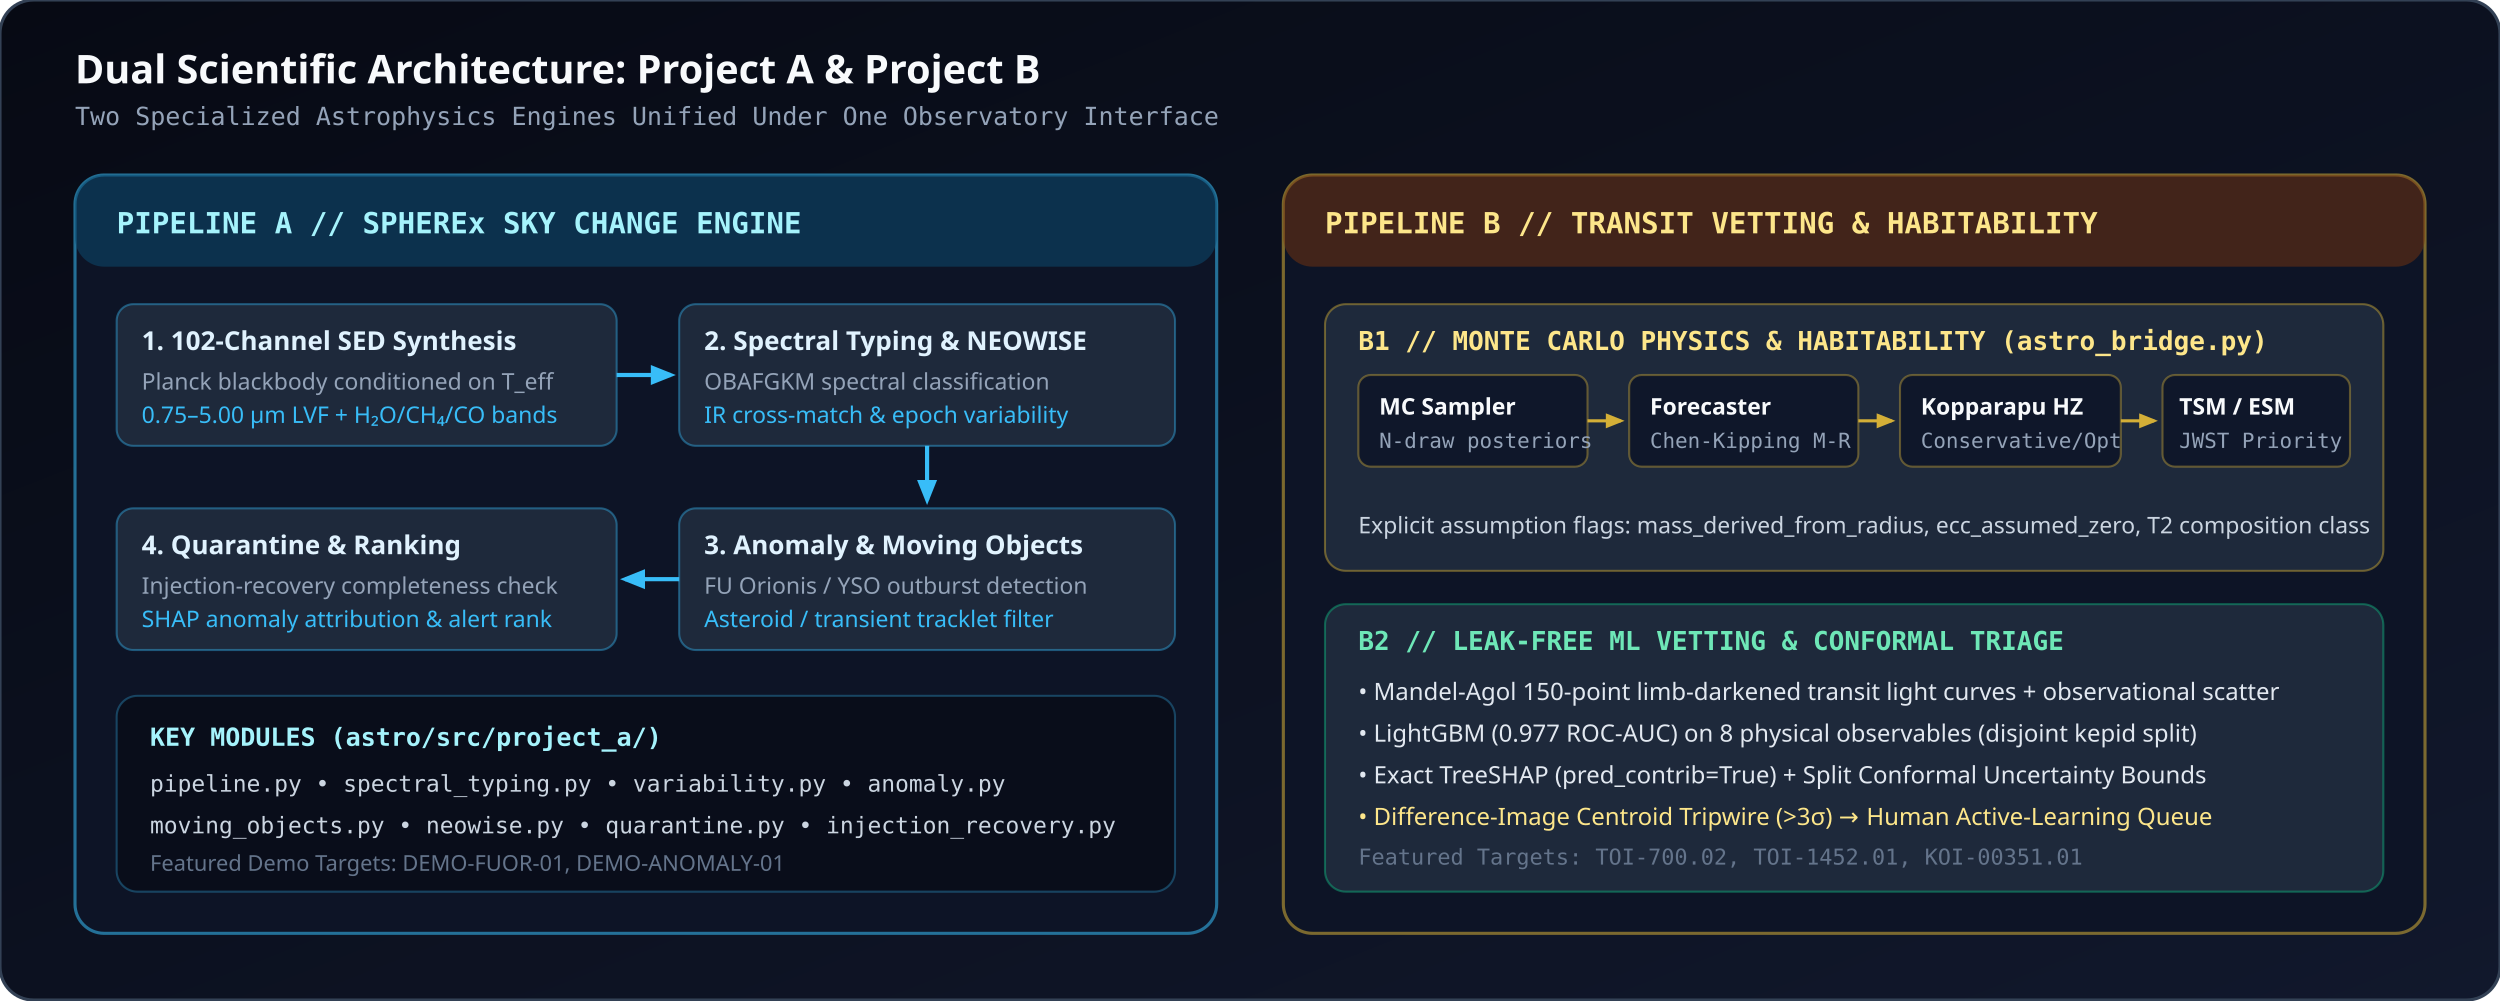
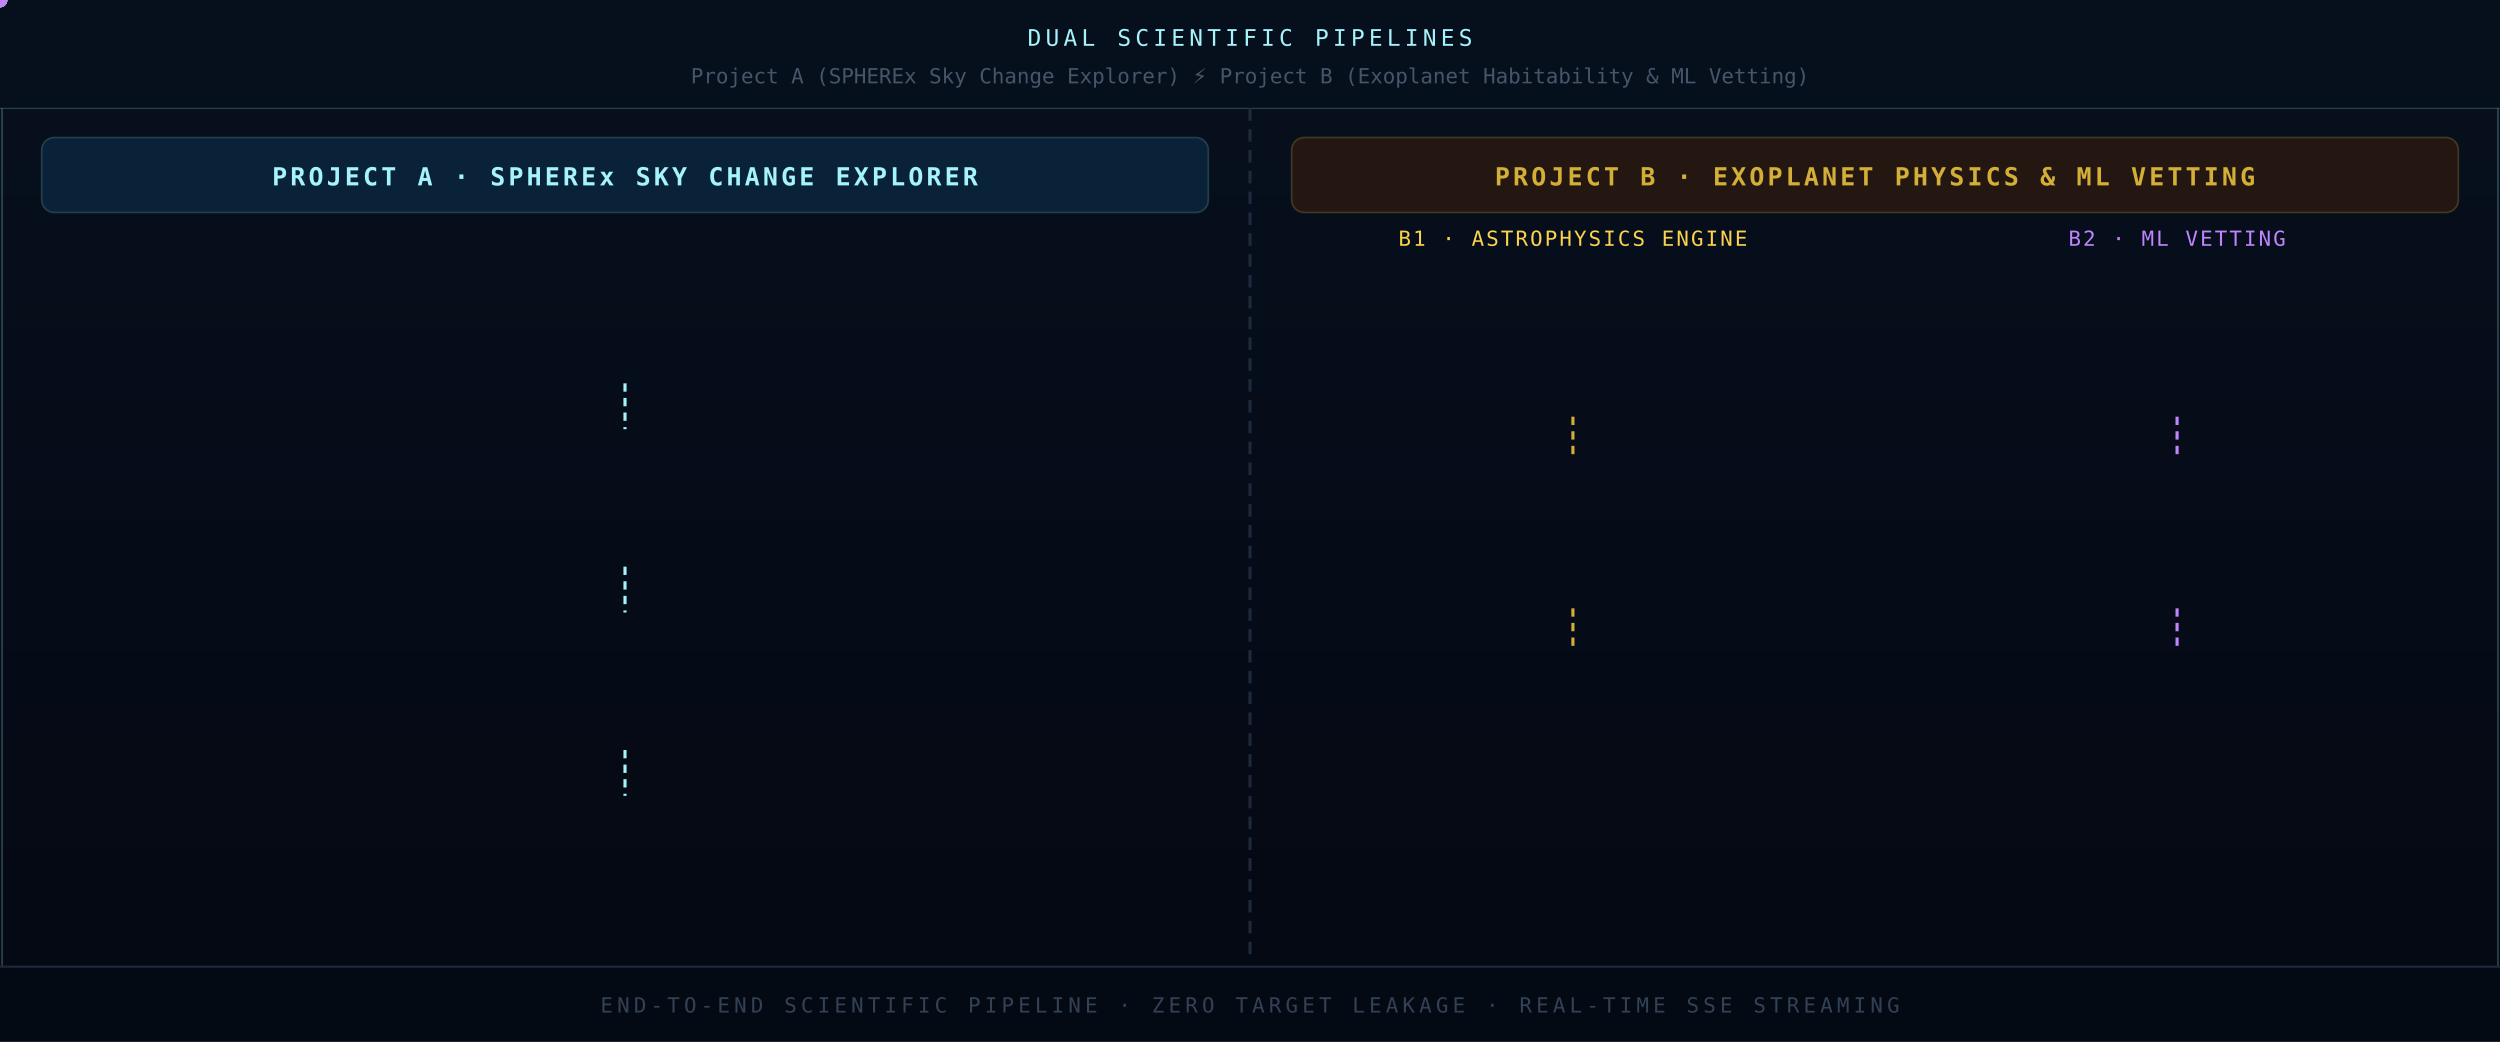
- <svg xmlns="http://www.w3.org/2000/svg" viewBox="0 0 1200 480" width="1200" height="480" role="img" aria-label="Dual Scientific Pipelines: SPHEREx Sky Change and TESS Kepler Transit Vetting">
+ <svg xmlns="http://www.w3.org/2000/svg" viewBox="0 0 1200 500" width="1200" height="500">
  <defs>
-     <linearGradient id="dpBg" x1="0%" y1="0%" x2="100%" y2="100%">
-       <stop offset="0%" stop-color="#070A14" />
-       <stop offset="100%" stop-color="#11182C" />
+     <linearGradient id="dpbg" x1="0" y1="0" x2="0" y2="1" gradientUnits="objectBoundingBox">
+       <stop offset="0%" stop-color="#07101E" />
+       <stop offset="100%" stop-color="#040812" />
    </linearGradient>
-     <marker id="arrB" viewBox="0 0 10 10" refX="8" refY="5" markerWidth="6" markerHeight="6" orient="auto">
-       <path d="M 0 1 L 10 5 L 0 9 z" fill="#38BDF8" />
-     </marker>
-     <marker id="arrG" viewBox="0 0 10 10" refX="8" refY="5" markerWidth="6" markerHeight="6" orient="auto">
-       <path d="M 0 1 L 10 5 L 0 9 z" fill="#D4AF37" />
-     </marker>
+     <style>
+     @keyframes stepSlide { from{opacity:0;transform:translateY(12px)} to{opacity:1;transform:translateY(0)} }
+     @keyframes borderP { 0%,100%{opacity:.3} 50%{opacity:.7} }
+     @keyframes pulse { 0%,100%{opacity:.4} 50%{opacity:1} }
+     @keyframes flowDash { from{stroke-dashoffset:24} to{stroke-dashoffset:0} }
+   </style>
  </defs>
-   <rect width="1200" height="480" rx="16" fill="url(#dpBg)" stroke="#334155" stroke-width="1.5" />
-   <text x="36" y="40" font-family="system-ui, sans-serif" font-size="19" font-weight="700" fill="#F8FAFC">Dual Scientific Architecture: Project A &amp; Project B</text>
-   <text x="36" y="60" font-family="ui-monospace, monospace" font-size="12" fill="#94A3B8">Two Specialized Astrophysics Engines Unified Under One Observatory Interface</text>
-   <g transform="translate(36, 84)">
-     <rect x="0" y="0" width="548" height="364" rx="14" fill="#0D1426" stroke="#38BDF8" stroke-opacity="0.55" stroke-width="1.5" />
-     <rect x="0" y="0" width="548" height="44" rx="14" fill="#0C4A6E" fill-opacity="0.55" />
-     <text x="20" y="28" font-family="ui-monospace, monospace" font-size="14" font-weight="700" fill="#A5F3FC">PIPELINE A // SPHEREx SKY CHANGE ENGINE</text>
-     <rect x="20" y="62" width="240" height="68" rx="8" fill="#1E293B" stroke="#38BDF8" stroke-opacity="0.4" />
-     <text x="32" y="84" font-family="system-ui, sans-serif" font-size="12.5" font-weight="700" fill="#E0F2FE">1. 102-Channel SED Synthesis</text>
-     <text x="32" y="103" font-family="system-ui, sans-serif" font-size="11" fill="#94A3B8">Planck blackbody conditioned on T_eff</text>
-     <text x="32" y="119" font-family="system-ui, sans-serif" font-size="11" fill="#38BDF8">0.75–5.00 µm LVF + H₂O/CH₄/CO bands</text>
-     <line x1="260" y1="96" x2="286" y2="96" stroke="#38BDF8" stroke-width="2" marker-end="url(#arrB)" />
-     <rect x="290" y="62" width="238" height="68" rx="8" fill="#1E293B" stroke="#38BDF8" stroke-opacity="0.4" />
-     <text x="302" y="84" font-family="system-ui, sans-serif" font-size="12.5" font-weight="700" fill="#E0F2FE">2. Spectral Typing &amp; NEOWISE</text>
-     <text x="302" y="103" font-family="system-ui, sans-serif" font-size="11" fill="#94A3B8">OBAFGKM spectral classification</text>
-     <text x="302" y="119" font-family="system-ui, sans-serif" font-size="11" fill="#38BDF8">IR cross-match &amp; epoch variability</text>
-     <line x1="409" y1="130" x2="409" y2="156" stroke="#38BDF8" stroke-width="2" marker-end="url(#arrB)" />
-     <rect x="290" y="160" width="238" height="68" rx="8" fill="#1E293B" stroke="#38BDF8" stroke-opacity="0.4" />
-     <text x="302" y="182" font-family="system-ui, sans-serif" font-size="12.5" font-weight="700" fill="#E0F2FE">3. Anomaly &amp; Moving Objects</text>
-     <text x="302" y="201" font-family="system-ui, sans-serif" font-size="11" fill="#94A3B8">FU Orionis / YSO outburst detection</text>
-     <text x="302" y="217" font-family="system-ui, sans-serif" font-size="11" fill="#38BDF8">Asteroid / transient tracklet filter</text>
-     <line x1="290" y1="194" x2="264" y2="194" stroke="#38BDF8" stroke-width="2" marker-end="url(#arrB)" />
-     <rect x="20" y="160" width="240" height="68" rx="8" fill="#1E293B" stroke="#38BDF8" stroke-opacity="0.4" />
-     <text x="32" y="182" font-family="system-ui, sans-serif" font-size="12.5" font-weight="700" fill="#E0F2FE">4. Quarantine &amp; Ranking</text>
-     <text x="32" y="201" font-family="system-ui, sans-serif" font-size="11" fill="#94A3B8">Injection-recovery completeness check</text>
-     <text x="32" y="217" font-family="system-ui, sans-serif" font-size="11" fill="#38BDF8">SHAP anomaly attribution &amp; alert rank</text>
-     <rect x="20" y="250" width="508" height="94" rx="10" fill="#090D1A" stroke="#38BDF8" stroke-opacity="0.3" />
-     <text x="36" y="274" font-family="ui-monospace, monospace" font-size="12" font-weight="700" fill="#A5F3FC">KEY MODULES (astro/src/project_a/)</text>
-     <text x="36" y="296" font-family="ui-monospace, monospace" font-size="11" fill="#CBD5E1">pipeline.py  •  spectral_typing.py  •  variability.py  •  anomaly.py</text>
-     <text x="36" y="316" font-family="ui-monospace, monospace" font-size="11" fill="#CBD5E1">moving_objects.py  •  neowise.py  •  quarantine.py  •  injection_recovery.py</text>
-     <text x="36" y="334" font-family="system-ui, sans-serif" font-size="10.5" fill="#64748B">Featured Demo Targets: DEMO-FUOR-01, DEMO-ANOMALY-01</text>
+   <rect width="1200" height="500" fill="url(#dpbg)" />
+   <rect x="1" y="1" width="1198" height="498" rx="8" fill="none" stroke="#A5F3FC" stroke-width=".8" stroke-opacity=".25" style="animation:borderP 4s ease-in-out infinite" />
+   <rect width="1200" height="52" fill="#060F1C" />
+   <line x1="0" y1="52" x2="1200" y2="52" stroke="#A5F3FC" stroke-width=".5" stroke-opacity=".25" />
+   <text x="600" y="22" text-anchor="middle" fill="#A5F3FC" font-size="11" font-family="ui-monospace,monospace" letter-spacing="2">DUAL SCIENTIFIC PIPELINES</text>
+   <text x="600" y="40" text-anchor="middle" fill="#475569" font-size="10" font-family="ui-monospace,monospace">Project A (SPHEREx Sky Change Explorer)  ⚡  Project B (Exoplanet Habitability &amp; ML Vetting)</text>
+   <line x1="600" y1="52" x2="600" y2="462" stroke="#1E293B" stroke-width="1.5" stroke-dasharray="6 4" />
+   <rect x="20" y="66" width="560" height="36" rx="6" fill="#0E3A5C" opacity=".45" stroke="#A5F3FC" stroke-width=".8" stroke-opacity=".4" />
+   <text x="300" y="89" text-anchor="middle" fill="#A5F3FC" font-size="12" font-family="ui-monospace,monospace" font-weight="700" letter-spacing="1.5">PROJECT A · SPHEREx SKY CHANGE EXPLORER</text>
+   <g opacity="0" style="animation:stepSlide .45s .2s ease-out forwards">
+     <rect x="28" y="118" width="544" height="66" rx="6" fill="#081426" stroke="#38BDF8" stroke-width=".8" stroke-opacity=".45" />
+     <circle cx="54" cy="151" r="14" fill="#0E3A5C" stroke="#A5F3FC" stroke-width="1" />
+     <text x="54" y="155" text-anchor="middle" fill="#A5F3FC" font-size="12" font-family="ui-monospace,monospace" font-weight="700">1</text>
+     <text x="80" y="142" fill="#E2E8F0" font-size="12" font-family="system-ui,sans-serif" font-weight="600">NEOWISE &amp; Multi-Epoch Crosswalk</text>
+     <text x="80" y="160" fill="#64748B" font-size="10" font-family="ui-monospace,monospace">Ingest 102-channel SEDs (0.75–5.00 µm) + moving object quarantine</text>
  </g>
-   <g transform="translate(616, 84)">
-     <rect x="0" y="0" width="548" height="364" rx="14" fill="#0D1426" stroke="#D4AF37" stroke-opacity="0.55" stroke-width="1.5" />
-     <rect x="0" y="0" width="548" height="44" rx="14" fill="#78350F" fill-opacity="0.5" />
-     <text x="20" y="28" font-family="ui-monospace, monospace" font-size="14" font-weight="700" fill="#FDE68A">PIPELINE B // TRANSIT VETTING &amp; HABITABILITY</text>
-     <rect x="20" y="62" width="508" height="128" rx="10" fill="#1E293B" stroke="#D4AF37" stroke-opacity="0.45" />
-     <text x="36" y="84" font-family="ui-monospace, monospace" font-size="12.5" font-weight="700" fill="#FDE68A">B1 // MONTE CARLO PHYSICS &amp; HABITABILITY (astro_bridge.py)</text>
-     <rect x="36" y="96" width="110" height="44" rx="6" fill="#0F172A" stroke="#D4AF37" stroke-opacity="0.4" />
-     <text x="46" y="115" font-family="system-ui, sans-serif" font-size="11" font-weight="700" fill="#F8FAFC">MC Sampler</text>
-     <text x="46" y="131" font-family="ui-monospace, monospace" font-size="10" fill="#94A3B8">N-draw posteriors</text>
-     <line x1="146" y1="118" x2="162" y2="118" stroke="#D4AF37" stroke-width="1.5" marker-end="url(#arrG)" />
-     <rect x="166" y="96" width="110" height="44" rx="6" fill="#0F172A" stroke="#D4AF37" stroke-opacity="0.4" />
-     <text x="176" y="115" font-family="system-ui, sans-serif" font-size="11" font-weight="700" fill="#F8FAFC">Forecaster</text>
-     <text x="176" y="131" font-family="ui-monospace, monospace" font-size="10" fill="#94A3B8">Chen-Kipping M-R</text>
-     <line x1="276" y1="118" x2="292" y2="118" stroke="#D4AF37" stroke-width="1.5" marker-end="url(#arrG)" />
-     <rect x="296" y="96" width="106" height="44" rx="6" fill="#0F172A" stroke="#D4AF37" stroke-opacity="0.4" />
-     <text x="306" y="115" font-family="system-ui, sans-serif" font-size="11" font-weight="700" fill="#F8FAFC">Kopparapu HZ</text>
-     <text x="306" y="131" font-family="ui-monospace, monospace" font-size="10" fill="#94A3B8">Conservative/Opt</text>
-     <line x1="402" y1="118" x2="418" y2="118" stroke="#D4AF37" stroke-width="1.5" marker-end="url(#arrG)" />
-     <rect x="422" y="96" width="90" height="44" rx="6" fill="#0F172A" stroke="#D4AF37" stroke-opacity="0.4" />
-     <text x="430" y="115" font-family="system-ui, sans-serif" font-size="11" font-weight="700" fill="#F8FAFC">TSM / ESM</text>
-     <text x="430" y="131" font-family="ui-monospace, monospace" font-size="10" fill="#94A3B8">JWST Priority</text>
-     <text x="36" y="172" font-family="system-ui, sans-serif" font-size="11" fill="#CBD5E1">Explicit assumption flags: mass_derived_from_radius, ecc_assumed_zero, T2 composition class</text>
-     <rect x="20" y="206" width="508" height="138" rx="10" fill="#1E293B" stroke="#10B981" stroke-opacity="0.45" />
-     <text x="36" y="228" font-family="ui-monospace, monospace" font-size="12.5" font-weight="700" fill="#6EE7B7">B2 // LEAK-FREE ML VETTING &amp; CONFORMAL TRIAGE</text>
-     <text x="36" y="252" font-family="system-ui, sans-serif" font-size="11.5" fill="#E2E8F0">• Mandel-Agol 150-point limb-darkened transit light curves + observational scatter</text>
-     <text x="36" y="272" font-family="system-ui, sans-serif" font-size="11.5" fill="#E2E8F0">• LightGBM (0.977 ROC-AUC) on 8 physical observables (disjoint kepid split)</text>
-     <text x="36" y="292" font-family="system-ui, sans-serif" font-size="11.5" fill="#E2E8F0">• Exact TreeSHAP (pred_contrib=True) + Split Conformal Uncertainty Bounds</text>
-     <text x="36" y="312" font-family="system-ui, sans-serif" font-size="11.5" fill="#FDE68A">• Difference-Image Centroid Tripwire (&gt;3σ) → Human Active-Learning Queue</text>
-     <text x="36" y="331" font-family="ui-monospace, monospace" font-size="10.5" fill="#64748B">Featured Targets: TOI-700.02, TOI-1452.01, KOI-00351.01</text>
+   <line x1="300" y1="184" x2="300" y2="206" stroke="#A5F3FC" stroke-width="1.5" stroke-dasharray="4 3" style="animation:flowDash 1s linear infinite" />
+   <circle r="3.5" fill="#A5F3FC">
+     <animateMotion dur="1.5s" repeatCount="indefinite" path="M300,184 L300,206" />
+   </circle>
+   <g opacity="0" style="animation:stepSlide .45s .45s ease-out forwards">
+     <rect x="28" y="206" width="544" height="66" rx="6" fill="#081426" stroke="#38BDF8" stroke-width=".8" stroke-opacity=".45" />
+     <circle cx="54" cy="239" r="14" fill="#0E3A5C" stroke="#A5F3FC" stroke-width="1" />
+     <text x="54" y="243" text-anchor="middle" fill="#A5F3FC" font-size="12" font-family="ui-monospace,monospace" font-weight="700">2</text>
+     <text x="80" y="230" fill="#E2E8F0" font-size="12" font-family="system-ui,sans-serif" font-weight="600">Variability &amp; Spectral Typing</text>
+     <text x="80" y="248" fill="#64748B" font-size="10" font-family="ui-monospace,monospace">Detect FUor outbursts, dippers, YSOs &amp; IR excess templates</text>
  </g>
+   <line x1="300" y1="272" x2="300" y2="294" stroke="#A5F3FC" stroke-width="1.5" stroke-dasharray="4 3" style="animation:flowDash 1s linear infinite .3s" />
+   <circle r="3.5" fill="#A5F3FC">
+     <animateMotion dur="1.5s" repeatCount="indefinite" begin=".4s" path="M300,272 L300,294" />
+   </circle>
+   <g opacity="0" style="animation:stepSlide .45s .7s ease-out forwards">
+     <rect x="28" y="294" width="544" height="66" rx="6" fill="#081426" stroke="#38BDF8" stroke-width=".8" stroke-opacity=".45" />
+     <circle cx="54" cy="327" r="14" fill="#0E3A5C" stroke="#A5F3FC" stroke-width="1" />
+     <text x="54" y="331" text-anchor="middle" fill="#A5F3FC" font-size="12" font-family="ui-monospace,monospace" font-weight="700">3</text>
+     <text x="80" y="318" fill="#E2E8F0" font-size="12" font-family="system-ui,sans-serif" font-weight="600">Anomaly Scoring &amp; Injection Recovery</text>
+     <text x="80" y="336" fill="#64748B" font-size="10" font-family="ui-monospace,monospace">Isolation Forest / Mahalanobis outlier rank + synthetic recovery test</text>
+   </g>
+   <line x1="300" y1="360" x2="300" y2="382" stroke="#A5F3FC" stroke-width="1.5" stroke-dasharray="4 3" style="animation:flowDash 1s linear infinite .6s" />
+   <circle r="3.5" fill="#A5F3FC">
+     <animateMotion dur="1.5s" repeatCount="indefinite" begin=".8s" path="M300,360 L300,382" />
+   </circle>
+   <g opacity="0" style="animation:stepSlide .45s .95s ease-out forwards">
+     <rect x="28" y="382" width="544" height="66" rx="6" fill="#062238" stroke="#34D399" stroke-width=".9" stroke-opacity=".5" />
+     <circle cx="54" cy="415" r="14" fill="#064E3B" stroke="#34D399" stroke-width="1" />
+     <text x="54" y="419" text-anchor="middle" fill="#34D399" font-size="12" font-family="ui-monospace,monospace" font-weight="700">4</text>
+     <text x="80" y="406" fill="#34D399" font-size="12" font-family="system-ui,sans-serif" font-weight="600">SHAP Ranker &amp; Transient Triage Queue</text>
+     <text x="80" y="424" fill="#94A3B8" font-size="10" font-family="ui-monospace,monospace">Outputs ranked alert list (e.g. DEMO-FUOR-01, DEMO-ANOMALY-01)</text>
+   </g>
+   <rect x="620" y="66" width="560" height="36" rx="6" fill="#422006" opacity=".5" stroke="#D4AF37" stroke-width=".8" stroke-opacity=".5" />
+   <text x="900" y="89" text-anchor="middle" fill="#D4AF37" font-size="12" font-family="ui-monospace,monospace" font-weight="700" letter-spacing="1.5">PROJECT B · EXOPLANET PHYSICS &amp; ML VETTING</text>
+   <text x="755" y="118" text-anchor="middle" fill="#FCD34D" font-size="10" font-family="ui-monospace,monospace" letter-spacing="1">B1 · ASTROPHYSICS ENGINE</text>
+   <g opacity="0" style="animation:stepSlide .45s .3s ease-out forwards">
+     <rect x="624" y="128" width="262" height="72" rx="6" fill="#0A1222" stroke="#D4AF37" stroke-width=".8" stroke-opacity=".45" />
+     <text x="638" y="148" fill="#D4AF37" font-size="11" font-family="ui-monospace,monospace" font-weight="700">Monte Carlo Sampler</text>
+     <text x="638" y="166" fill="#64748B" font-size="9" font-family="ui-monospace,monospace">N-sample uncertainty propagation</text>
+     <text x="638" y="182" fill="#64748B" font-size="9" font-family="ui-monospace,monospace">Stellar Teff, R*, log(g), Period</text>
+   </g>
+   <line x1="755" y1="200" x2="755" y2="220" stroke="#D4AF37" stroke-width="1.5" stroke-dasharray="4 3" style="animation:flowDash 1s linear infinite" />
+   <circle r="3.5" fill="#D4AF37">
+     <animateMotion dur="1.5s" repeatCount="indefinite" path="M755,200 L755,220" />
+   </circle>
+   <g opacity="0" style="animation:stepSlide .45s .55s ease-out forwards">
+     <rect x="624" y="220" width="262" height="72" rx="6" fill="#0A1222" stroke="#D4AF37" stroke-width=".8" stroke-opacity=".45" />
+     <text x="638" y="240" fill="#D4AF37" font-size="11" font-family="ui-monospace,monospace" font-weight="700">Chen-Kipping Forecaster</text>
+     <text x="638" y="258" fill="#64748B" font-size="9" font-family="ui-monospace,monospace">Mass-radius probabilistic M(R)</text>
+     <text x="638" y="274" fill="#64748B" font-size="9" font-family="ui-monospace,monospace">Rocky / Sub-Neptune / Gas regime</text>
+   </g>
+   <line x1="755" y1="292" x2="755" y2="312" stroke="#D4AF37" stroke-width="1.5" stroke-dasharray="4 3" style="animation:flowDash 1s linear infinite .4s" />
+   <circle r="3.5" fill="#D4AF37">
+     <animateMotion dur="1.5s" repeatCount="indefinite" begin=".5s" path="M755,292 L755,312" />
+   </circle>
+   <g opacity="0" style="animation:stepSlide .45s .8s ease-out forwards">
+     <rect x="624" y="312" width="262" height="72" rx="6" fill="#0A1222" stroke="#D4AF37" stroke-width=".8" stroke-opacity=".45" />
+     <text x="638" y="332" fill="#D4AF37" font-size="11" font-family="ui-monospace,monospace" font-weight="700">Kopparapu HZ &amp; Priority</text>
+     <text x="638" y="350" fill="#64748B" font-size="9" font-family="ui-monospace,monospace">Conservative &amp; Optimistic HZ</text>
+     <text x="638" y="366" fill="#64748B" font-size="9" font-family="ui-monospace,monospace">Insolation S_eff &amp; T_eq (K)</text>
+   </g>
+   <text x="1045" y="118" text-anchor="middle" fill="#C084FC" font-size="10" font-family="ui-monospace,monospace" letter-spacing="1">B2 · ML VETTING</text>
+   <g opacity="0" style="animation:stepSlide .45s .4s ease-out forwards">
+     <rect x="914" y="128" width="262" height="72" rx="6" fill="#0A1222" stroke="#C084FC" stroke-width=".8" stroke-opacity=".45" />
+     <text x="928" y="148" fill="#C084FC" font-size="11" font-family="ui-monospace,monospace" font-weight="700">LightGBM 8-Feature Core</text>
+     <text x="928" y="166" fill="#64748B" font-size="9" font-family="ui-monospace,monospace">Leak-free KOI model (AUC 0.977)</text>
+     <text x="928" y="182" fill="#64748B" font-size="9" font-family="ui-monospace,monospace">TESS v4 fine-tuned (AUC 0.952)</text>
+   </g>
+   <line x1="1045" y1="200" x2="1045" y2="220" stroke="#C084FC" stroke-width="1.5" stroke-dasharray="4 3" style="animation:flowDash 1s linear infinite" />
+   <circle r="3.5" fill="#C084FC">
+     <animateMotion dur="1.5s" repeatCount="indefinite" begin=".2s" path="M1045,200 L1045,220" />
+   </circle>
+   <g opacity="0" style="animation:stepSlide .45s .65s ease-out forwards">
+     <rect x="914" y="220" width="262" height="72" rx="6" fill="#0A1222" stroke="#C084FC" stroke-width=".8" stroke-opacity=".45" />
+     <text x="928" y="240" fill="#C084FC" font-size="11" font-family="ui-monospace,monospace" font-weight="700">TreeSHAP Explainability</text>
+     <text x="928" y="258" fill="#64748B" font-size="9" font-family="ui-monospace,monospace">Exact per-target waterfall drivers</text>
+     <text x="928" y="274" fill="#64748B" font-size="9" font-family="ui-monospace,monospace">Base value + Δ contributions</text>
+   </g>
+   <line x1="1045" y1="292" x2="1045" y2="312" stroke="#C084FC" stroke-width="1.5" stroke-dasharray="4 3" style="animation:flowDash 1s linear infinite .4s" />
+   <circle r="3.5" fill="#C084FC">
+     <animateMotion dur="1.5s" repeatCount="indefinite" begin=".7s" path="M1045,292 L1045,312" />
+   </circle>
+   <g opacity="0" style="animation:stepSlide .45s .9s ease-out forwards">
+     <rect x="914" y="312" width="262" height="72" rx="6" fill="#0A1222" stroke="#C084FC" stroke-width=".8" stroke-opacity=".45" />
+     <text x="928" y="332" fill="#C084FC" font-size="11" font-family="ui-monospace,monospace" font-weight="700">Centroid &amp; Transit Tripwire</text>
+     <text x="928" y="350" fill="#64748B" font-size="9" font-family="ui-monospace,monospace">Odd/even depth &amp; centroid offset</text>
+     <text x="928" y="366" fill="#64748B" font-size="9" font-family="ui-monospace,monospace">Mandel-Agol curve verification</text>
+   </g>
+   <g opacity="0" style="animation:stepSlide .45s 1.1s ease-out forwards">
+     <rect x="624" y="400" width="552" height="48" rx="6" fill="#062238" stroke="#34D399" stroke-width=".9" stroke-opacity=".5" />
+     <text x="900" y="421" text-anchor="middle" fill="#34D399" font-size="11" font-family="ui-monospace,monospace" font-weight="700">UNIFIED SQLITE TRIAGE &amp; SSE BATCH STREAM</text>
+     <text x="900" y="437" text-anchor="middle" fill="#94A3B8" font-size="9.5" font-family="ui-monospace,monospace">Featured: TOI-700.02 · TOI-1452.01 · KOI-00351.01</text>
+   </g>
+   <rect x="0" y="464" width="1200" height="36" fill="#040A14" />
+   <line x1="0" y1="464" x2="1200" y2="464" stroke="#1E293B" stroke-width="1" />
+   <text x="600" y="486" text-anchor="middle" fill="#334155" font-size="10" font-family="ui-monospace,monospace" letter-spacing="2">END-TO-END SCIENTIFIC PIPELINE · ZERO TARGET LEAKAGE · REAL-TIME SSE STREAMING</text>
</svg>
